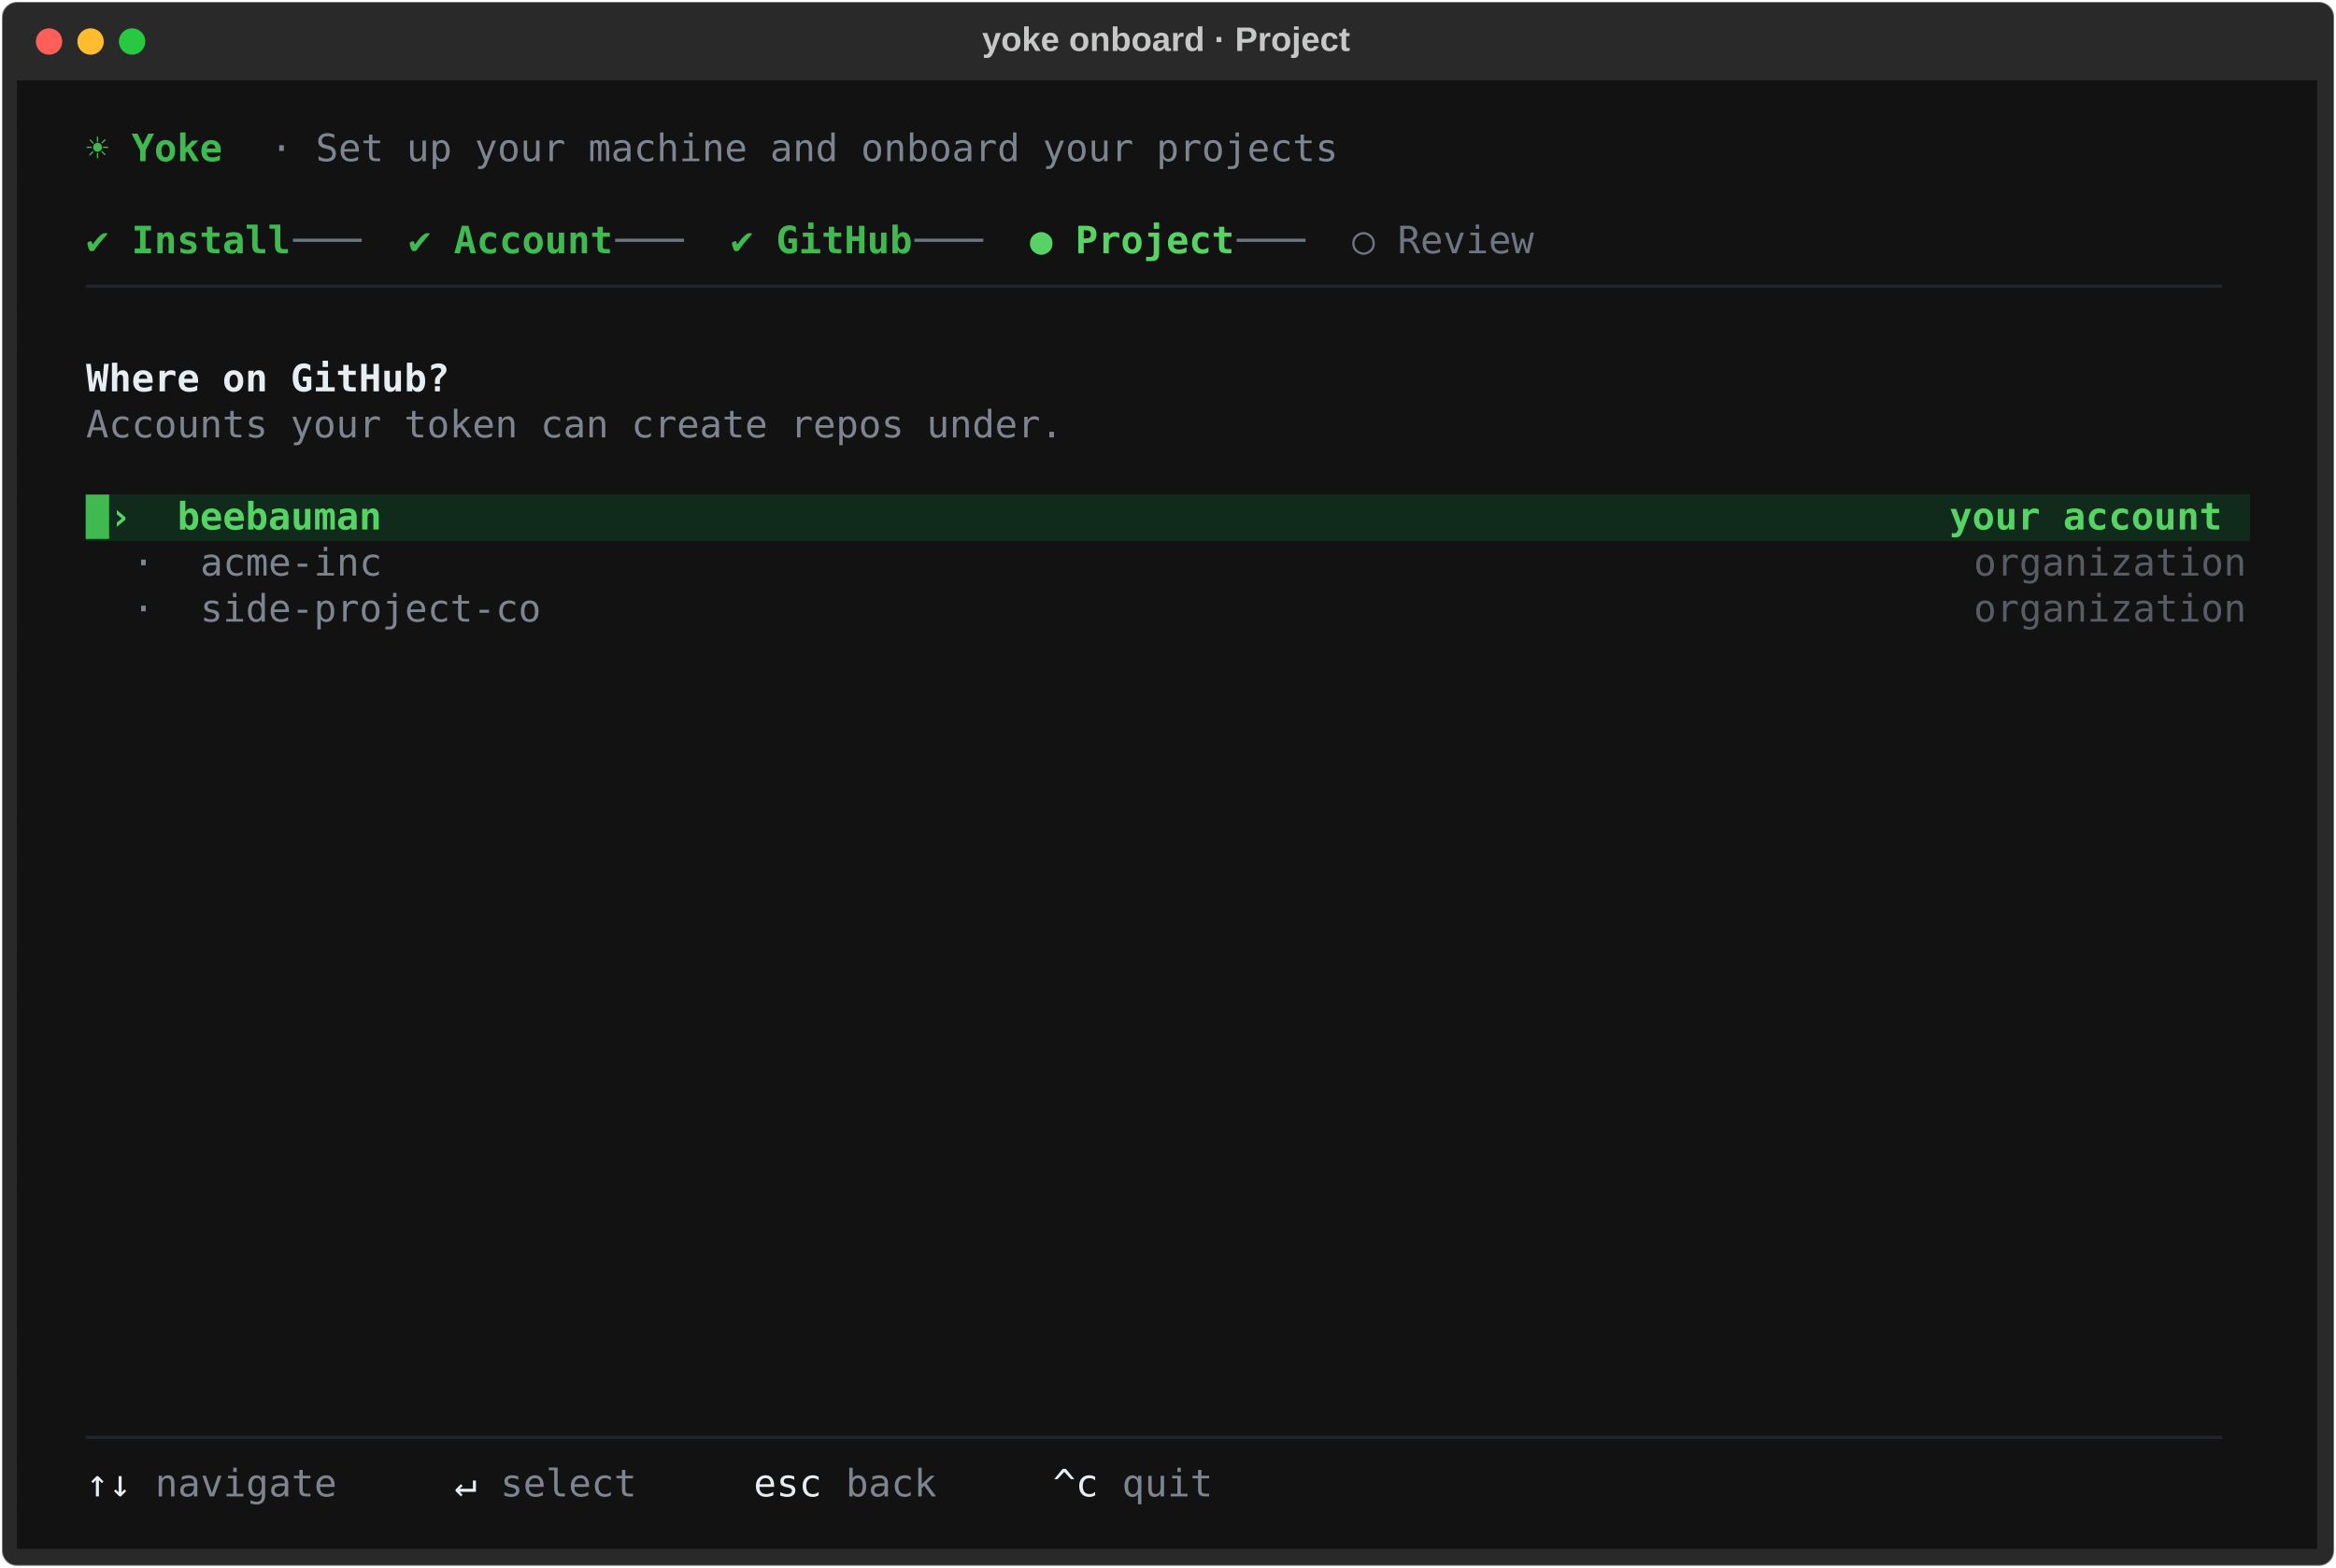
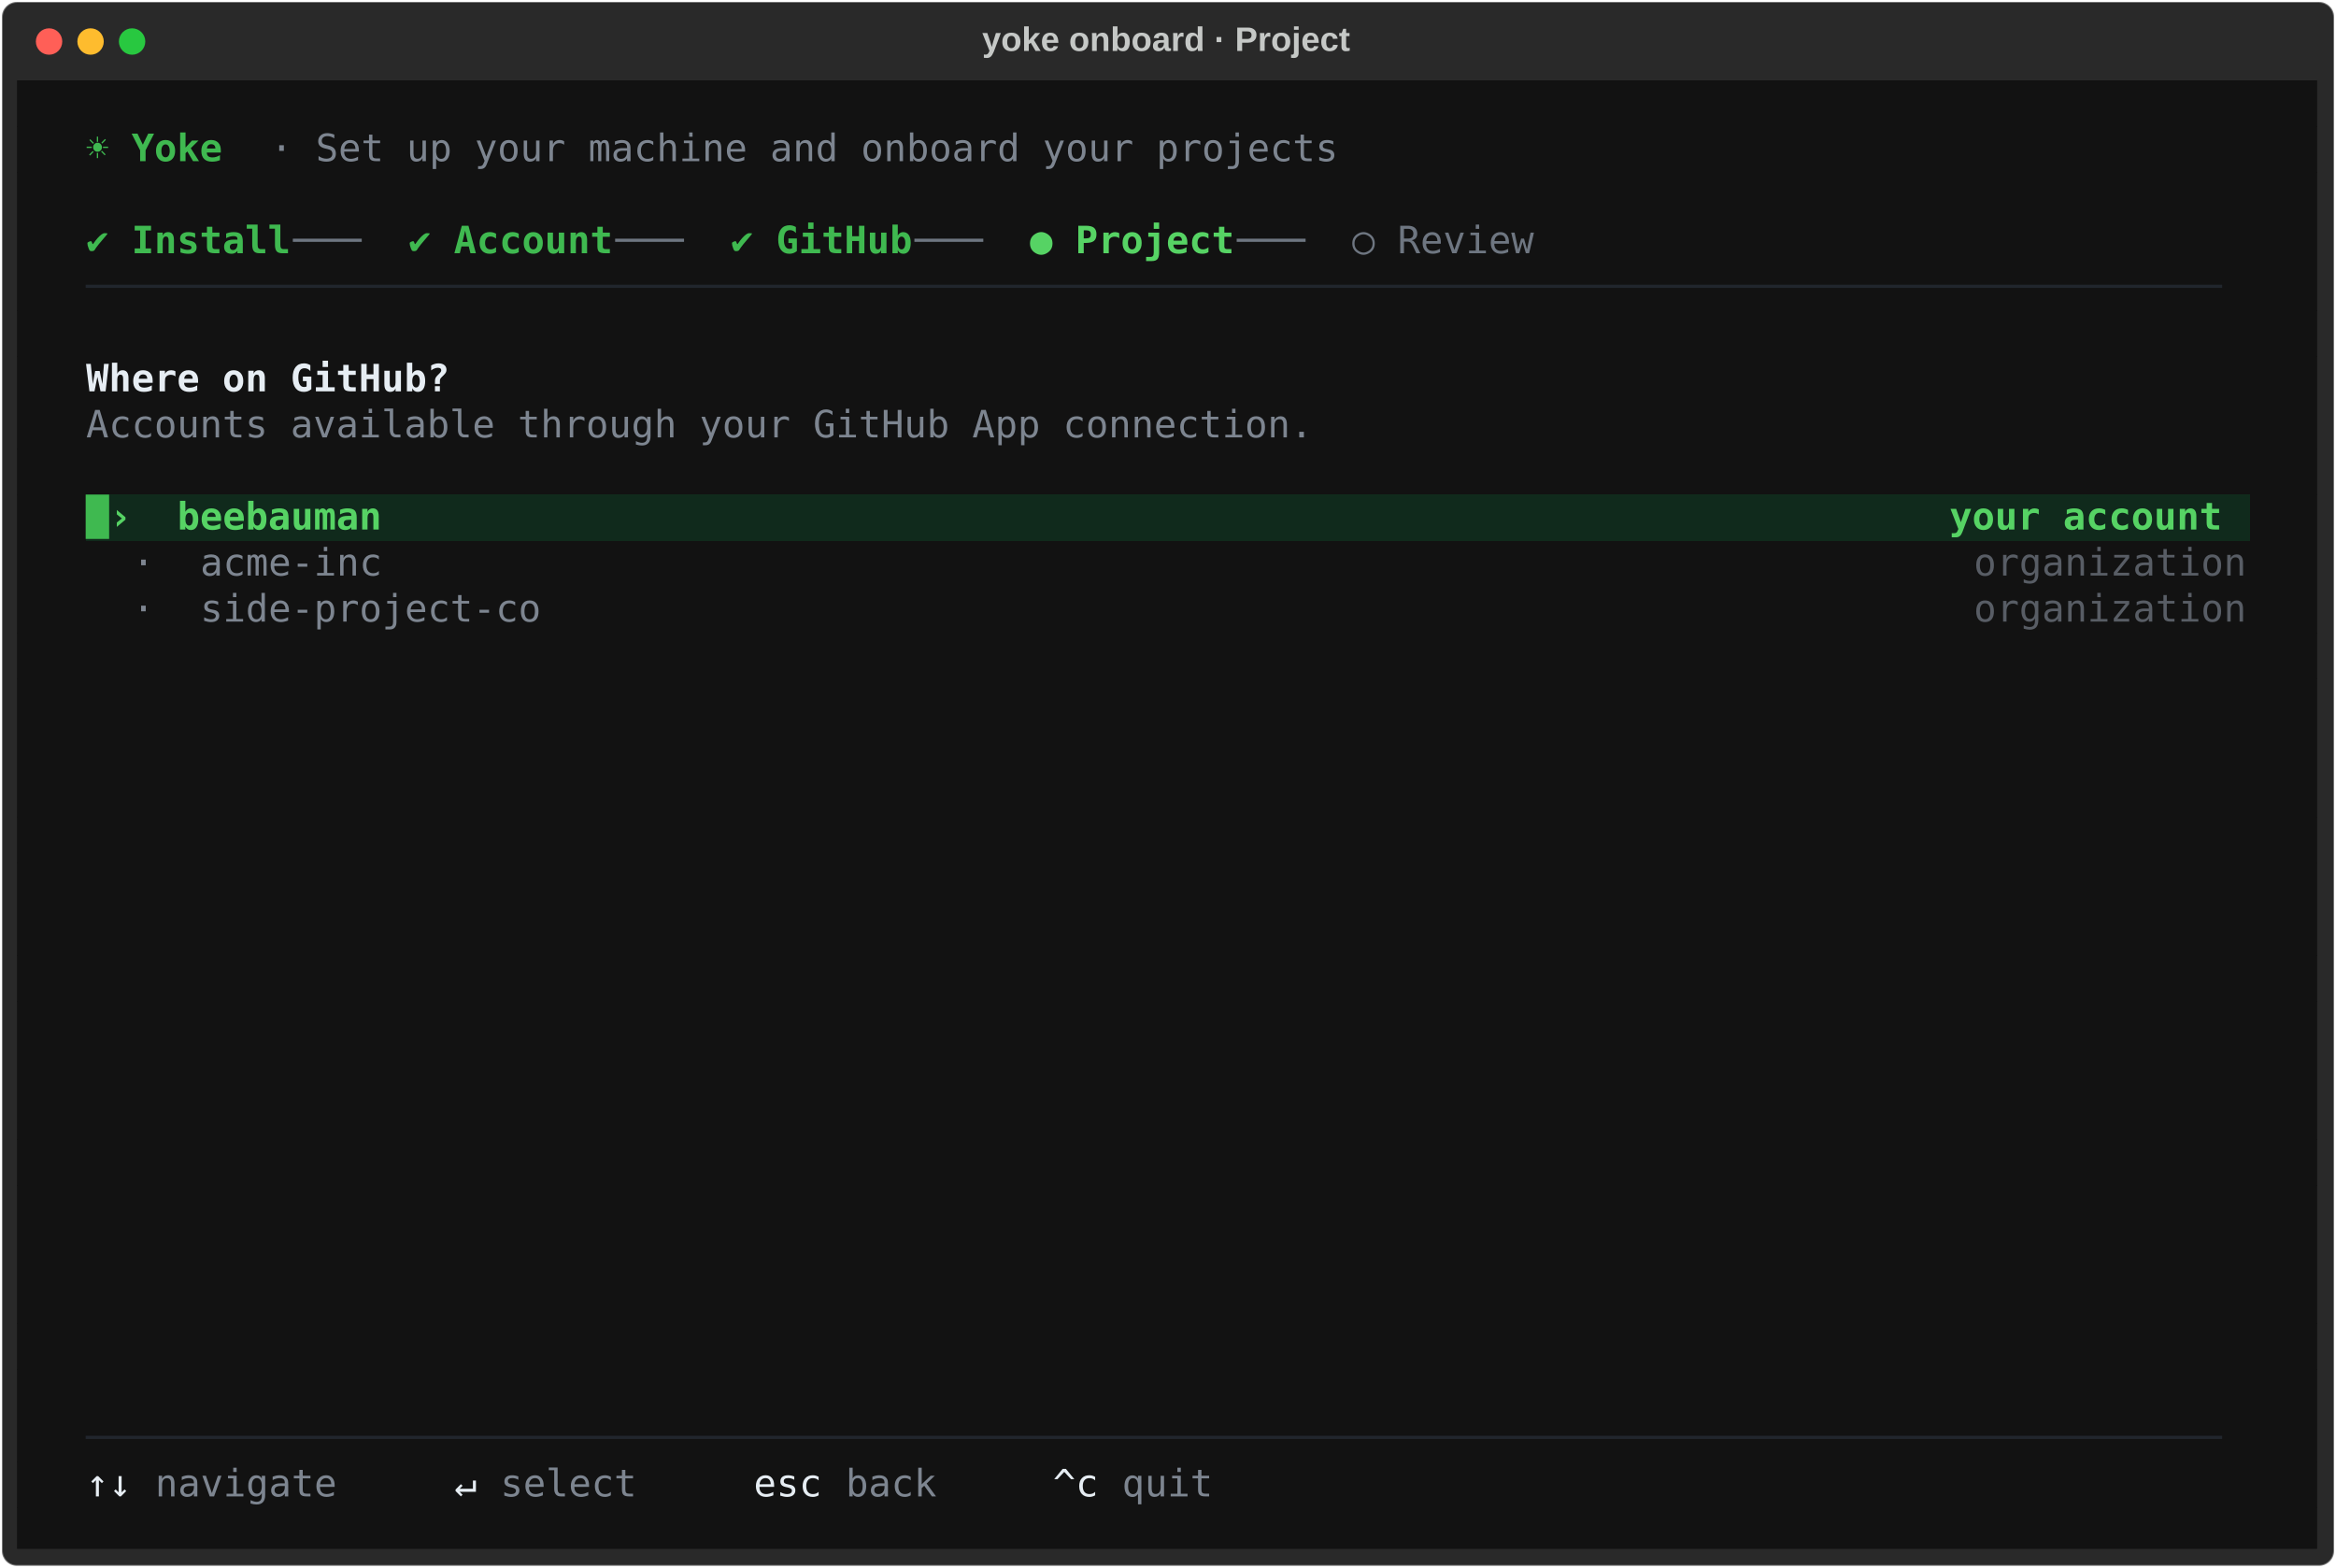
<svg xmlns="http://www.w3.org/2000/svg" class="rich-terminal" viewBox="0 0 1238 830.8">
  <style>

    @font-face {
        font-family: "Fira Code";
        src: local("FiraCode-Regular"),
                url("https://cdnjs.cloudflare.com/ajax/libs/firacode/{{VERSION}}/woff2/FiraCode-Regular.woff2") format("woff2"),
                url("https://cdnjs.cloudflare.com/ajax/libs/firacode/{{VERSION}}/woff/FiraCode-Regular.woff") format("woff");
        font-style: normal;
        font-weight: 400;
    }
    @font-face {
        font-family: "Fira Code";
        src: local("FiraCode-Bold"),
                url("https://cdnjs.cloudflare.com/ajax/libs/firacode/{{VERSION}}/woff2/FiraCode-Bold.woff2") format("woff2"),
                url("https://cdnjs.cloudflare.com/ajax/libs/firacode/{{VERSION}}/woff/FiraCode-Bold.woff") format("woff");
        font-style: bold;
        font-weight: 700;
    }

    .terminal-YOKE-matrix {
        font-family: Fira Code, monospace;
        font-size: 20px;
        line-height: 24.4px;
        font-variant-east-asian: full-width;
    }

    .terminal-YOKE-title {
        font-size: 18px;
        font-weight: bold;
        font-family: arial;
    }

    .terminal-YOKE-r1 { fill: #c5c8c6 }
.terminal-YOKE-r2 { fill: #3fb950;font-weight: bold }
.terminal-YOKE-r3 { fill: #e6edf3 }
.terminal-YOKE-r4 { fill: #7d8590 }
.terminal-YOKE-r5 { fill: #6e7681 }
.terminal-YOKE-r6 { fill: #56d364;font-weight: bold }
.terminal-YOKE-r7 { fill: #21262d }
.terminal-YOKE-r8 { fill: #e6edf3;font-weight: bold }
.terminal-YOKE-r9 { fill: #3fb950 }
.terminal-YOKE-r10 { fill: #00ff00 }
.terminal-YOKE-r11 { fill: #585d65 }
    </style>
  <defs>
    <clipPath id="terminal-YOKE-clip-terminal">
      <rect x="0" y="0" width="1219.0" height="779.8" />
    </clipPath>
    <clipPath id="terminal-YOKE-line-0">
      <rect x="0" y="1.5" width="1220" height="24.65" />
    </clipPath>
    <clipPath id="terminal-YOKE-line-1">
      <rect x="0" y="25.9" width="1220" height="24.65" />
    </clipPath>
    <clipPath id="terminal-YOKE-line-2">
      <rect x="0" y="50.3" width="1220" height="24.65" />
    </clipPath>
    <clipPath id="terminal-YOKE-line-3">
      <rect x="0" y="74.7" width="1220" height="24.65" />
    </clipPath>
    <clipPath id="terminal-YOKE-line-4">
      <rect x="0" y="99.1" width="1220" height="24.65" />
    </clipPath>
    <clipPath id="terminal-YOKE-line-5">
      <rect x="0" y="123.5" width="1220" height="24.65" />
    </clipPath>
    <clipPath id="terminal-YOKE-line-6">
      <rect x="0" y="147.9" width="1220" height="24.65" />
    </clipPath>
    <clipPath id="terminal-YOKE-line-7">
      <rect x="0" y="172.3" width="1220" height="24.65" />
    </clipPath>
    <clipPath id="terminal-YOKE-line-8">
      <rect x="0" y="196.7" width="1220" height="24.65" />
    </clipPath>
    <clipPath id="terminal-YOKE-line-9">
      <rect x="0" y="221.1" width="1220" height="24.65" />
    </clipPath>
    <clipPath id="terminal-YOKE-line-10">
      <rect x="0" y="245.5" width="1220" height="24.65" />
    </clipPath>
    <clipPath id="terminal-YOKE-line-11">
      <rect x="0" y="269.9" width="1220" height="24.65" />
    </clipPath>
    <clipPath id="terminal-YOKE-line-12">
      <rect x="0" y="294.3" width="1220" height="24.65" />
    </clipPath>
    <clipPath id="terminal-YOKE-line-13">
      <rect x="0" y="318.7" width="1220" height="24.65" />
    </clipPath>
    <clipPath id="terminal-YOKE-line-14">
      <rect x="0" y="343.1" width="1220" height="24.65" />
    </clipPath>
    <clipPath id="terminal-YOKE-line-15">
      <rect x="0" y="367.5" width="1220" height="24.65" />
    </clipPath>
    <clipPath id="terminal-YOKE-line-16">
      <rect x="0" y="391.9" width="1220" height="24.65" />
    </clipPath>
    <clipPath id="terminal-YOKE-line-17">
      <rect x="0" y="416.3" width="1220" height="24.65" />
    </clipPath>
    <clipPath id="terminal-YOKE-line-18">
      <rect x="0" y="440.7" width="1220" height="24.65" />
    </clipPath>
    <clipPath id="terminal-YOKE-line-19">
      <rect x="0" y="465.1" width="1220" height="24.65" />
    </clipPath>
    <clipPath id="terminal-YOKE-line-20">
      <rect x="0" y="489.5" width="1220" height="24.65" />
    </clipPath>
    <clipPath id="terminal-YOKE-line-21">
      <rect x="0" y="513.9" width="1220" height="24.65" />
    </clipPath>
    <clipPath id="terminal-YOKE-line-22">
      <rect x="0" y="538.3" width="1220" height="24.65" />
    </clipPath>
    <clipPath id="terminal-YOKE-line-23">
      <rect x="0" y="562.7" width="1220" height="24.65" />
    </clipPath>
    <clipPath id="terminal-YOKE-line-24">
      <rect x="0" y="587.1" width="1220" height="24.65" />
    </clipPath>
    <clipPath id="terminal-YOKE-line-25">
      <rect x="0" y="611.5" width="1220" height="24.65" />
    </clipPath>
    <clipPath id="terminal-YOKE-line-26">
      <rect x="0" y="635.9" width="1220" height="24.65" />
    </clipPath>
    <clipPath id="terminal-YOKE-line-27">
      <rect x="0" y="660.3" width="1220" height="24.65" />
    </clipPath>
    <clipPath id="terminal-YOKE-line-28">
      <rect x="0" y="684.7" width="1220" height="24.65" />
    </clipPath>
    <clipPath id="terminal-YOKE-line-29">
      <rect x="0" y="709.1" width="1220" height="24.65" />
    </clipPath>
    <clipPath id="terminal-YOKE-line-30">
      <rect x="0" y="733.5" width="1220" height="24.65" />
    </clipPath>
  </defs>
  <rect fill="#292929" stroke="rgba(255,255,255,0.35)" stroke-width="1" x="1" y="1" width="1236" height="828.8" rx="8" />
  <text class="terminal-YOKE-title" fill="#c5c8c6" text-anchor="middle" x="618" y="27">yoke onboard · Project</text>
  <g transform="translate(26,22)">
    <circle cx="0" cy="0" r="7" fill="#ff5f57" />
    <circle cx="22" cy="0" r="7" fill="#febc2e" />
    <circle cx="44" cy="0" r="7" fill="#28c840" />
  </g>
  <g transform="translate(9, 41)" clip-path="url(#terminal-YOKE-clip-terminal)">
    <rect fill="#121212" x="0" y="1.5" width="1220" height="24.65" shape-rendering="crispEdges" />
    <rect fill="#121212" x="0" y="25.9" width="36.6" height="24.65" shape-rendering="crispEdges" />
    <rect fill="#121212" x="36.6" y="25.9" width="73.2" height="24.65" shape-rendering="crispEdges" />
    <rect fill="#121212" x="109.8" y="25.9" width="24.4" height="24.65" shape-rendering="crispEdges" />
    <rect fill="#121212" x="134.2" y="25.9" width="573.4" height="24.65" shape-rendering="crispEdges" />
    <rect fill="#121212" x="707.6" y="25.9" width="512.4" height="24.65" shape-rendering="crispEdges" />
    <rect fill="#121212" x="0" y="50.3" width="1220" height="24.65" shape-rendering="crispEdges" />
    <rect fill="#121212" x="0" y="74.7" width="36.6" height="24.65" shape-rendering="crispEdges" />
    <rect fill="#121212" x="36.6" y="74.7" width="109.8" height="24.65" shape-rendering="crispEdges" />
    <rect fill="#121212" x="146.4" y="74.7" width="61" height="24.65" shape-rendering="crispEdges" />
    <rect fill="#121212" x="207.4" y="74.7" width="109.8" height="24.65" shape-rendering="crispEdges" />
    <rect fill="#121212" x="317.2" y="74.7" width="61" height="24.65" shape-rendering="crispEdges" />
    <rect fill="#121212" x="378.2" y="74.7" width="97.6" height="24.65" shape-rendering="crispEdges" />
    <rect fill="#121212" x="475.8" y="74.7" width="61" height="24.65" shape-rendering="crispEdges" />
    <rect fill="#121212" x="536.8" y="74.7" width="109.8" height="24.65" shape-rendering="crispEdges" />
    <rect fill="#121212" x="646.6" y="74.7" width="61" height="24.65" shape-rendering="crispEdges" />
    <rect fill="#121212" x="707.6" y="74.7" width="97.6" height="24.65" shape-rendering="crispEdges" />
    <rect fill="#121212" x="805.2" y="74.7" width="414.8" height="24.65" shape-rendering="crispEdges" />
    <rect fill="#121212" x="0" y="99.1" width="36.6" height="24.65" shape-rendering="crispEdges" />
    <rect fill="#121212" x="36.6" y="99.1" width="1146.8" height="24.65" shape-rendering="crispEdges" />
    <rect fill="#121212" x="1183.4" y="99.1" width="36.6" height="24.65" shape-rendering="crispEdges" />
    <rect fill="#121212" x="0" y="123.5" width="1220" height="24.65" shape-rendering="crispEdges" />
    <rect fill="#121212" x="0" y="147.9" width="36.6" height="24.65" shape-rendering="crispEdges" />
    <rect fill="#121212" x="36.6" y="147.9" width="195.2" height="24.65" shape-rendering="crispEdges" />
    <rect fill="#121212" x="231.8" y="147.9" width="988.2" height="24.65" shape-rendering="crispEdges" />
    <rect fill="#121212" x="0" y="172.3" width="36.6" height="24.65" shape-rendering="crispEdges" />
-     <rect fill="#121212" x="36.6" y="172.3" width="524.6" height="24.65" shape-rendering="crispEdges" />
-     <rect fill="#121212" x="561.2" y="172.3" width="622.2" height="24.65" shape-rendering="crispEdges" />
+     <rect fill="#121212" x="36.6" y="172.3" width="658.8" height="24.65" shape-rendering="crispEdges" />
+     <rect fill="#121212" x="695.4" y="172.3" width="488" height="24.65" shape-rendering="crispEdges" />
    <rect fill="#121212" x="1183.4" y="172.3" width="36.6" height="24.65" shape-rendering="crispEdges" />
    <rect fill="#121212" x="0" y="196.7" width="36.6" height="24.65" shape-rendering="crispEdges" />
    <rect fill="#121212" x="36.6" y="196.7" width="0" height="24.65" shape-rendering="crispEdges" />
    <rect fill="#121212" x="36.6" y="196.7" width="1183.4" height="24.65" shape-rendering="crispEdges" />
    <rect fill="#121212" x="0" y="221.1" width="36.6" height="24.65" shape-rendering="crispEdges" />
    <rect fill="#102a1c" x="36.6" y="221.1" width="12.2" height="24.65" shape-rendering="crispEdges" />
    <rect fill="#102a1c" x="48.8" y="221.1" width="1134.6" height="24.65" shape-rendering="crispEdges" />
    <rect fill="#121212" x="1183.4" y="221.1" width="36.6" height="24.65" shape-rendering="crispEdges" />
    <rect fill="#121212" x="0" y="245.5" width="36.6" height="24.65" shape-rendering="crispEdges" />
    <rect fill="#121212" x="36.6" y="245.5" width="12.2" height="24.65" shape-rendering="crispEdges" />
    <rect fill="#121212" x="48.8" y="245.5" width="12.2" height="24.65" shape-rendering="crispEdges" />
    <rect fill="#121212" x="61" y="245.5" width="976" height="24.65" shape-rendering="crispEdges" />
    <rect fill="#121212" x="1037" y="245.5" width="146.4" height="24.65" shape-rendering="crispEdges" />
    <rect fill="#121212" x="1183.4" y="245.5" width="36.6" height="24.65" shape-rendering="crispEdges" />
    <rect fill="#121212" x="0" y="269.9" width="36.6" height="24.65" shape-rendering="crispEdges" />
    <rect fill="#121212" x="36.6" y="269.9" width="12.2" height="24.65" shape-rendering="crispEdges" />
    <rect fill="#121212" x="48.8" y="269.9" width="12.2" height="24.65" shape-rendering="crispEdges" />
    <rect fill="#121212" x="61" y="269.9" width="976" height="24.65" shape-rendering="crispEdges" />
    <rect fill="#121212" x="1037" y="269.9" width="146.4" height="24.65" shape-rendering="crispEdges" />
    <rect fill="#121212" x="1183.4" y="269.9" width="36.6" height="24.65" shape-rendering="crispEdges" />
    <rect fill="#121212" x="0" y="294.3" width="36.6" height="24.65" shape-rendering="crispEdges" />
    <rect fill="#121212" x="36.6" y="294.3" width="1183.4" height="24.65" shape-rendering="crispEdges" />
    <rect fill="#121212" x="0" y="318.7" width="36.6" height="24.65" shape-rendering="crispEdges" />
    <rect fill="#121212" x="36.6" y="318.7" width="1183.4" height="24.65" shape-rendering="crispEdges" />
    <rect fill="#121212" x="0" y="343.1" width="36.6" height="24.65" shape-rendering="crispEdges" />
    <rect fill="#121212" x="36.6" y="343.1" width="1183.4" height="24.65" shape-rendering="crispEdges" />
    <rect fill="#121212" x="0" y="367.5" width="36.6" height="24.65" shape-rendering="crispEdges" />
    <rect fill="#121212" x="36.6" y="367.5" width="1183.4" height="24.65" shape-rendering="crispEdges" />
    <rect fill="#121212" x="0" y="391.9" width="36.6" height="24.65" shape-rendering="crispEdges" />
    <rect fill="#121212" x="36.6" y="391.9" width="1183.4" height="24.65" shape-rendering="crispEdges" />
    <rect fill="#121212" x="0" y="416.3" width="36.6" height="24.65" shape-rendering="crispEdges" />
    <rect fill="#121212" x="36.6" y="416.3" width="1183.4" height="24.65" shape-rendering="crispEdges" />
    <rect fill="#121212" x="0" y="440.7" width="36.6" height="24.65" shape-rendering="crispEdges" />
    <rect fill="#121212" x="36.6" y="440.7" width="1183.4" height="24.65" shape-rendering="crispEdges" />
    <rect fill="#121212" x="0" y="465.1" width="36.6" height="24.65" shape-rendering="crispEdges" />
    <rect fill="#121212" x="36.6" y="465.1" width="1183.4" height="24.65" shape-rendering="crispEdges" />
    <rect fill="#121212" x="0" y="489.5" width="36.6" height="24.65" shape-rendering="crispEdges" />
    <rect fill="#121212" x="36.6" y="489.5" width="1183.4" height="24.65" shape-rendering="crispEdges" />
    <rect fill="#121212" x="0" y="513.9" width="36.6" height="24.65" shape-rendering="crispEdges" />
    <rect fill="#121212" x="36.6" y="513.9" width="1183.4" height="24.65" shape-rendering="crispEdges" />
    <rect fill="#121212" x="0" y="538.3" width="36.6" height="24.65" shape-rendering="crispEdges" />
    <rect fill="#121212" x="36.6" y="538.3" width="1183.4" height="24.65" shape-rendering="crispEdges" />
    <rect fill="#121212" x="0" y="562.7" width="36.6" height="24.65" shape-rendering="crispEdges" />
    <rect fill="#121212" x="36.6" y="562.7" width="1183.4" height="24.65" shape-rendering="crispEdges" />
    <rect fill="#121212" x="0" y="587.1" width="36.6" height="24.65" shape-rendering="crispEdges" />
    <rect fill="#121212" x="36.6" y="587.1" width="1183.4" height="24.65" shape-rendering="crispEdges" />
    <rect fill="#121212" x="0" y="611.5" width="36.6" height="24.65" shape-rendering="crispEdges" />
    <rect fill="#121212" x="36.6" y="611.5" width="1183.4" height="24.65" shape-rendering="crispEdges" />
    <rect fill="#121212" x="0" y="635.9" width="36.6" height="24.65" shape-rendering="crispEdges" />
    <rect fill="#121212" x="36.6" y="635.9" width="1183.4" height="24.65" shape-rendering="crispEdges" />
    <rect fill="#121212" x="0" y="660.3" width="36.6" height="24.65" shape-rendering="crispEdges" />
    <rect fill="#121212" x="36.6" y="660.3" width="1183.4" height="24.65" shape-rendering="crispEdges" />
    <rect fill="#121212" x="0" y="684.7" width="36.6" height="24.65" shape-rendering="crispEdges" />
    <rect fill="#121212" x="36.6" y="684.7" width="1183.4" height="24.65" shape-rendering="crispEdges" />
    <rect fill="#121212" x="0" y="709.1" width="36.6" height="24.65" shape-rendering="crispEdges" />
    <rect fill="#121212" x="36.6" y="709.1" width="1146.8" height="24.65" shape-rendering="crispEdges" />
    <rect fill="#121212" x="1183.4" y="709.1" width="36.6" height="24.65" shape-rendering="crispEdges" />
    <rect fill="#121212" x="0" y="733.5" width="36.6" height="24.65" shape-rendering="crispEdges" />
    <rect fill="#121212" x="36.6" y="733.5" width="24.4" height="24.65" shape-rendering="crispEdges" />
    <rect fill="#121212" x="61" y="733.5" width="12.2" height="24.65" shape-rendering="crispEdges" />
    <rect fill="#121212" x="73.2" y="733.5" width="97.6" height="24.65" shape-rendering="crispEdges" />
    <rect fill="#121212" x="170.8" y="733.5" width="61" height="24.65" shape-rendering="crispEdges" />
    <rect fill="#121212" x="231.8" y="733.5" width="12.2" height="24.65" shape-rendering="crispEdges" />
    <rect fill="#121212" x="244" y="733.5" width="12.2" height="24.65" shape-rendering="crispEdges" />
    <rect fill="#121212" x="256.2" y="733.5" width="73.2" height="24.65" shape-rendering="crispEdges" />
    <rect fill="#121212" x="329.4" y="733.5" width="61" height="24.65" shape-rendering="crispEdges" />
    <rect fill="#121212" x="390.4" y="733.5" width="36.6" height="24.65" shape-rendering="crispEdges" />
    <rect fill="#121212" x="427" y="733.5" width="12.2" height="24.65" shape-rendering="crispEdges" />
    <rect fill="#121212" x="439.2" y="733.5" width="48.8" height="24.65" shape-rendering="crispEdges" />
    <rect fill="#121212" x="488" y="733.5" width="61" height="24.65" shape-rendering="crispEdges" />
    <rect fill="#121212" x="549" y="733.5" width="24.4" height="24.65" shape-rendering="crispEdges" />
    <rect fill="#121212" x="573.4" y="733.5" width="12.2" height="24.65" shape-rendering="crispEdges" />
    <rect fill="#121212" x="585.6" y="733.5" width="48.8" height="24.65" shape-rendering="crispEdges" />
    <rect fill="#121212" x="634.4" y="733.5" width="585.6" height="24.65" shape-rendering="crispEdges" />
    <rect fill="#121212" x="0" y="757.9" width="1220" height="24.65" shape-rendering="crispEdges" />
    <g class="terminal-YOKE-matrix">
      <text class="terminal-YOKE-r1" x="1220" y="20" textLength="12.2" clip-path="url(#terminal-YOKE-line-0)">
</text>
      <text class="terminal-YOKE-r2" x="36.6" y="44.4" textLength="73.2" clip-path="url(#terminal-YOKE-line-1)">☀ Yoke</text>
      <text class="terminal-YOKE-r4" x="134.2" y="44.4" textLength="573.4" clip-path="url(#terminal-YOKE-line-1)">· Set up your machine and onboard your projects</text>
      <text class="terminal-YOKE-r1" x="1220" y="44.4" textLength="12.2" clip-path="url(#terminal-YOKE-line-1)">
</text>
      <text class="terminal-YOKE-r1" x="1220" y="68.8" textLength="12.2" clip-path="url(#terminal-YOKE-line-2)">
</text>
      <text class="terminal-YOKE-r2" x="36.6" y="93.2" textLength="109.8" clip-path="url(#terminal-YOKE-line-3)">✔ Install</text>
      <text class="terminal-YOKE-r5" x="146.4" y="93.2" textLength="61" clip-path="url(#terminal-YOKE-line-3)"> ─── </text>
      <text class="terminal-YOKE-r2" x="207.4" y="93.2" textLength="109.8" clip-path="url(#terminal-YOKE-line-3)">✔ Account</text>
      <text class="terminal-YOKE-r5" x="317.2" y="93.2" textLength="61" clip-path="url(#terminal-YOKE-line-3)"> ─── </text>
      <text class="terminal-YOKE-r2" x="378.2" y="93.2" textLength="97.6" clip-path="url(#terminal-YOKE-line-3)">✔ GitHub</text>
      <text class="terminal-YOKE-r5" x="475.8" y="93.2" textLength="61" clip-path="url(#terminal-YOKE-line-3)"> ─── </text>
      <text class="terminal-YOKE-r6" x="536.8" y="93.2" textLength="109.8" clip-path="url(#terminal-YOKE-line-3)">● Project</text>
      <text class="terminal-YOKE-r5" x="646.6" y="93.2" textLength="61" clip-path="url(#terminal-YOKE-line-3)"> ─── </text>
      <text class="terminal-YOKE-r5" x="707.6" y="93.2" textLength="97.6" clip-path="url(#terminal-YOKE-line-3)">○ Review</text>
      <text class="terminal-YOKE-r1" x="1220" y="93.2" textLength="12.2" clip-path="url(#terminal-YOKE-line-3)">
</text>
      <text class="terminal-YOKE-r7" x="36.6" y="117.6" textLength="1146.8" clip-path="url(#terminal-YOKE-line-4)">──────────────────────────────────────────────────────────────────────────────────────────────</text>
      <text class="terminal-YOKE-r1" x="1220" y="117.6" textLength="12.2" clip-path="url(#terminal-YOKE-line-4)">
</text>
      <text class="terminal-YOKE-r1" x="1220" y="142" textLength="12.2" clip-path="url(#terminal-YOKE-line-5)">
</text>
      <text class="terminal-YOKE-r8" x="36.6" y="166.4" textLength="195.2" clip-path="url(#terminal-YOKE-line-6)">Where on GitHub?</text>
      <text class="terminal-YOKE-r1" x="1220" y="166.4" textLength="12.2" clip-path="url(#terminal-YOKE-line-6)">
</text>
-       <text class="terminal-YOKE-r4" x="36.6" y="190.8" textLength="524.6" clip-path="url(#terminal-YOKE-line-7)">Accounts your token can create repos under.</text>
+       <text class="terminal-YOKE-r4" x="36.6" y="190.8" textLength="658.8" clip-path="url(#terminal-YOKE-line-7)">Accounts available through your GitHub App connection.</text>
      <text class="terminal-YOKE-r1" x="1220" y="190.8" textLength="12.2" clip-path="url(#terminal-YOKE-line-7)">
</text>
      <text class="terminal-YOKE-r1" x="1220" y="215.2" textLength="12.2" clip-path="url(#terminal-YOKE-line-8)">
</text>
      <text class="terminal-YOKE-r9" x="36.6" y="239.6" textLength="12.2" clip-path="url(#terminal-YOKE-line-9)">█</text>
      <text class="terminal-YOKE-r6" x="48.8" y="239.6" textLength="1134.6" clip-path="url(#terminal-YOKE-line-9)">›  beebauman                                                                     your account</text>
      <text class="terminal-YOKE-r1" x="1220" y="239.6" textLength="12.2" clip-path="url(#terminal-YOKE-line-9)">
</text>
      <text class="terminal-YOKE-r4" x="61" y="264" textLength="976" clip-path="url(#terminal-YOKE-line-10)">·  acme-inc                                                                     </text>
      <text class="terminal-YOKE-r11" x="1037" y="264" textLength="146.4" clip-path="url(#terminal-YOKE-line-10)">organization</text>
      <text class="terminal-YOKE-r1" x="1220" y="264" textLength="12.2" clip-path="url(#terminal-YOKE-line-10)">
</text>
      <text class="terminal-YOKE-r4" x="61" y="288.4" textLength="976" clip-path="url(#terminal-YOKE-line-11)">·  side-project-co                                                              </text>
      <text class="terminal-YOKE-r11" x="1037" y="288.4" textLength="146.4" clip-path="url(#terminal-YOKE-line-11)">organization</text>
      <text class="terminal-YOKE-r1" x="1220" y="288.4" textLength="12.2" clip-path="url(#terminal-YOKE-line-11)">
</text>
      <text class="terminal-YOKE-r1" x="1220" y="312.8" textLength="12.2" clip-path="url(#terminal-YOKE-line-12)">
</text>
      <text class="terminal-YOKE-r1" x="1220" y="337.2" textLength="12.2" clip-path="url(#terminal-YOKE-line-13)">
</text>
      <text class="terminal-YOKE-r1" x="1220" y="361.6" textLength="12.2" clip-path="url(#terminal-YOKE-line-14)">
</text>
      <text class="terminal-YOKE-r1" x="1220" y="386" textLength="12.2" clip-path="url(#terminal-YOKE-line-15)">
</text>
      <text class="terminal-YOKE-r1" x="1220" y="410.4" textLength="12.2" clip-path="url(#terminal-YOKE-line-16)">
</text>
      <text class="terminal-YOKE-r1" x="1220" y="434.8" textLength="12.2" clip-path="url(#terminal-YOKE-line-17)">
</text>
      <text class="terminal-YOKE-r1" x="1220" y="459.2" textLength="12.2" clip-path="url(#terminal-YOKE-line-18)">
</text>
      <text class="terminal-YOKE-r1" x="1220" y="483.6" textLength="12.2" clip-path="url(#terminal-YOKE-line-19)">
</text>
      <text class="terminal-YOKE-r1" x="1220" y="508" textLength="12.2" clip-path="url(#terminal-YOKE-line-20)">
</text>
      <text class="terminal-YOKE-r1" x="1220" y="532.4" textLength="12.2" clip-path="url(#terminal-YOKE-line-21)">
</text>
      <text class="terminal-YOKE-r1" x="1220" y="556.8" textLength="12.2" clip-path="url(#terminal-YOKE-line-22)">
</text>
      <text class="terminal-YOKE-r1" x="1220" y="581.2" textLength="12.2" clip-path="url(#terminal-YOKE-line-23)">
</text>
      <text class="terminal-YOKE-r1" x="1220" y="605.6" textLength="12.2" clip-path="url(#terminal-YOKE-line-24)">
</text>
      <text class="terminal-YOKE-r1" x="1220" y="630" textLength="12.2" clip-path="url(#terminal-YOKE-line-25)">
</text>
      <text class="terminal-YOKE-r1" x="1220" y="654.4" textLength="12.2" clip-path="url(#terminal-YOKE-line-26)">
</text>
      <text class="terminal-YOKE-r1" x="1220" y="678.8" textLength="12.2" clip-path="url(#terminal-YOKE-line-27)">
</text>
      <text class="terminal-YOKE-r1" x="1220" y="703.2" textLength="12.2" clip-path="url(#terminal-YOKE-line-28)">
</text>
      <text class="terminal-YOKE-r7" x="36.6" y="727.6" textLength="1146.8" clip-path="url(#terminal-YOKE-line-29)">──────────────────────────────────────────────────────────────────────────────────────────────</text>
      <text class="terminal-YOKE-r1" x="1220" y="727.6" textLength="12.2" clip-path="url(#terminal-YOKE-line-29)">
</text>
      <text class="terminal-YOKE-r3" x="36.6" y="752" textLength="24.4" clip-path="url(#terminal-YOKE-line-30)">↑↓</text>
      <text class="terminal-YOKE-r4" x="73.2" y="752" textLength="97.6" clip-path="url(#terminal-YOKE-line-30)">navigate</text>
      <text class="terminal-YOKE-r3" x="231.8" y="752" textLength="12.2" clip-path="url(#terminal-YOKE-line-30)">↵</text>
      <text class="terminal-YOKE-r4" x="256.2" y="752" textLength="73.2" clip-path="url(#terminal-YOKE-line-30)">select</text>
      <text class="terminal-YOKE-r3" x="390.4" y="752" textLength="36.6" clip-path="url(#terminal-YOKE-line-30)">esc</text>
      <text class="terminal-YOKE-r4" x="439.2" y="752" textLength="48.8" clip-path="url(#terminal-YOKE-line-30)">back</text>
      <text class="terminal-YOKE-r3" x="549" y="752" textLength="24.4" clip-path="url(#terminal-YOKE-line-30)">^c</text>
      <text class="terminal-YOKE-r4" x="585.6" y="752" textLength="48.8" clip-path="url(#terminal-YOKE-line-30)">quit</text>
      <text class="terminal-YOKE-r1" x="1220" y="752" textLength="12.2" clip-path="url(#terminal-YOKE-line-30)">
</text>
    </g>
  </g>
</svg>
